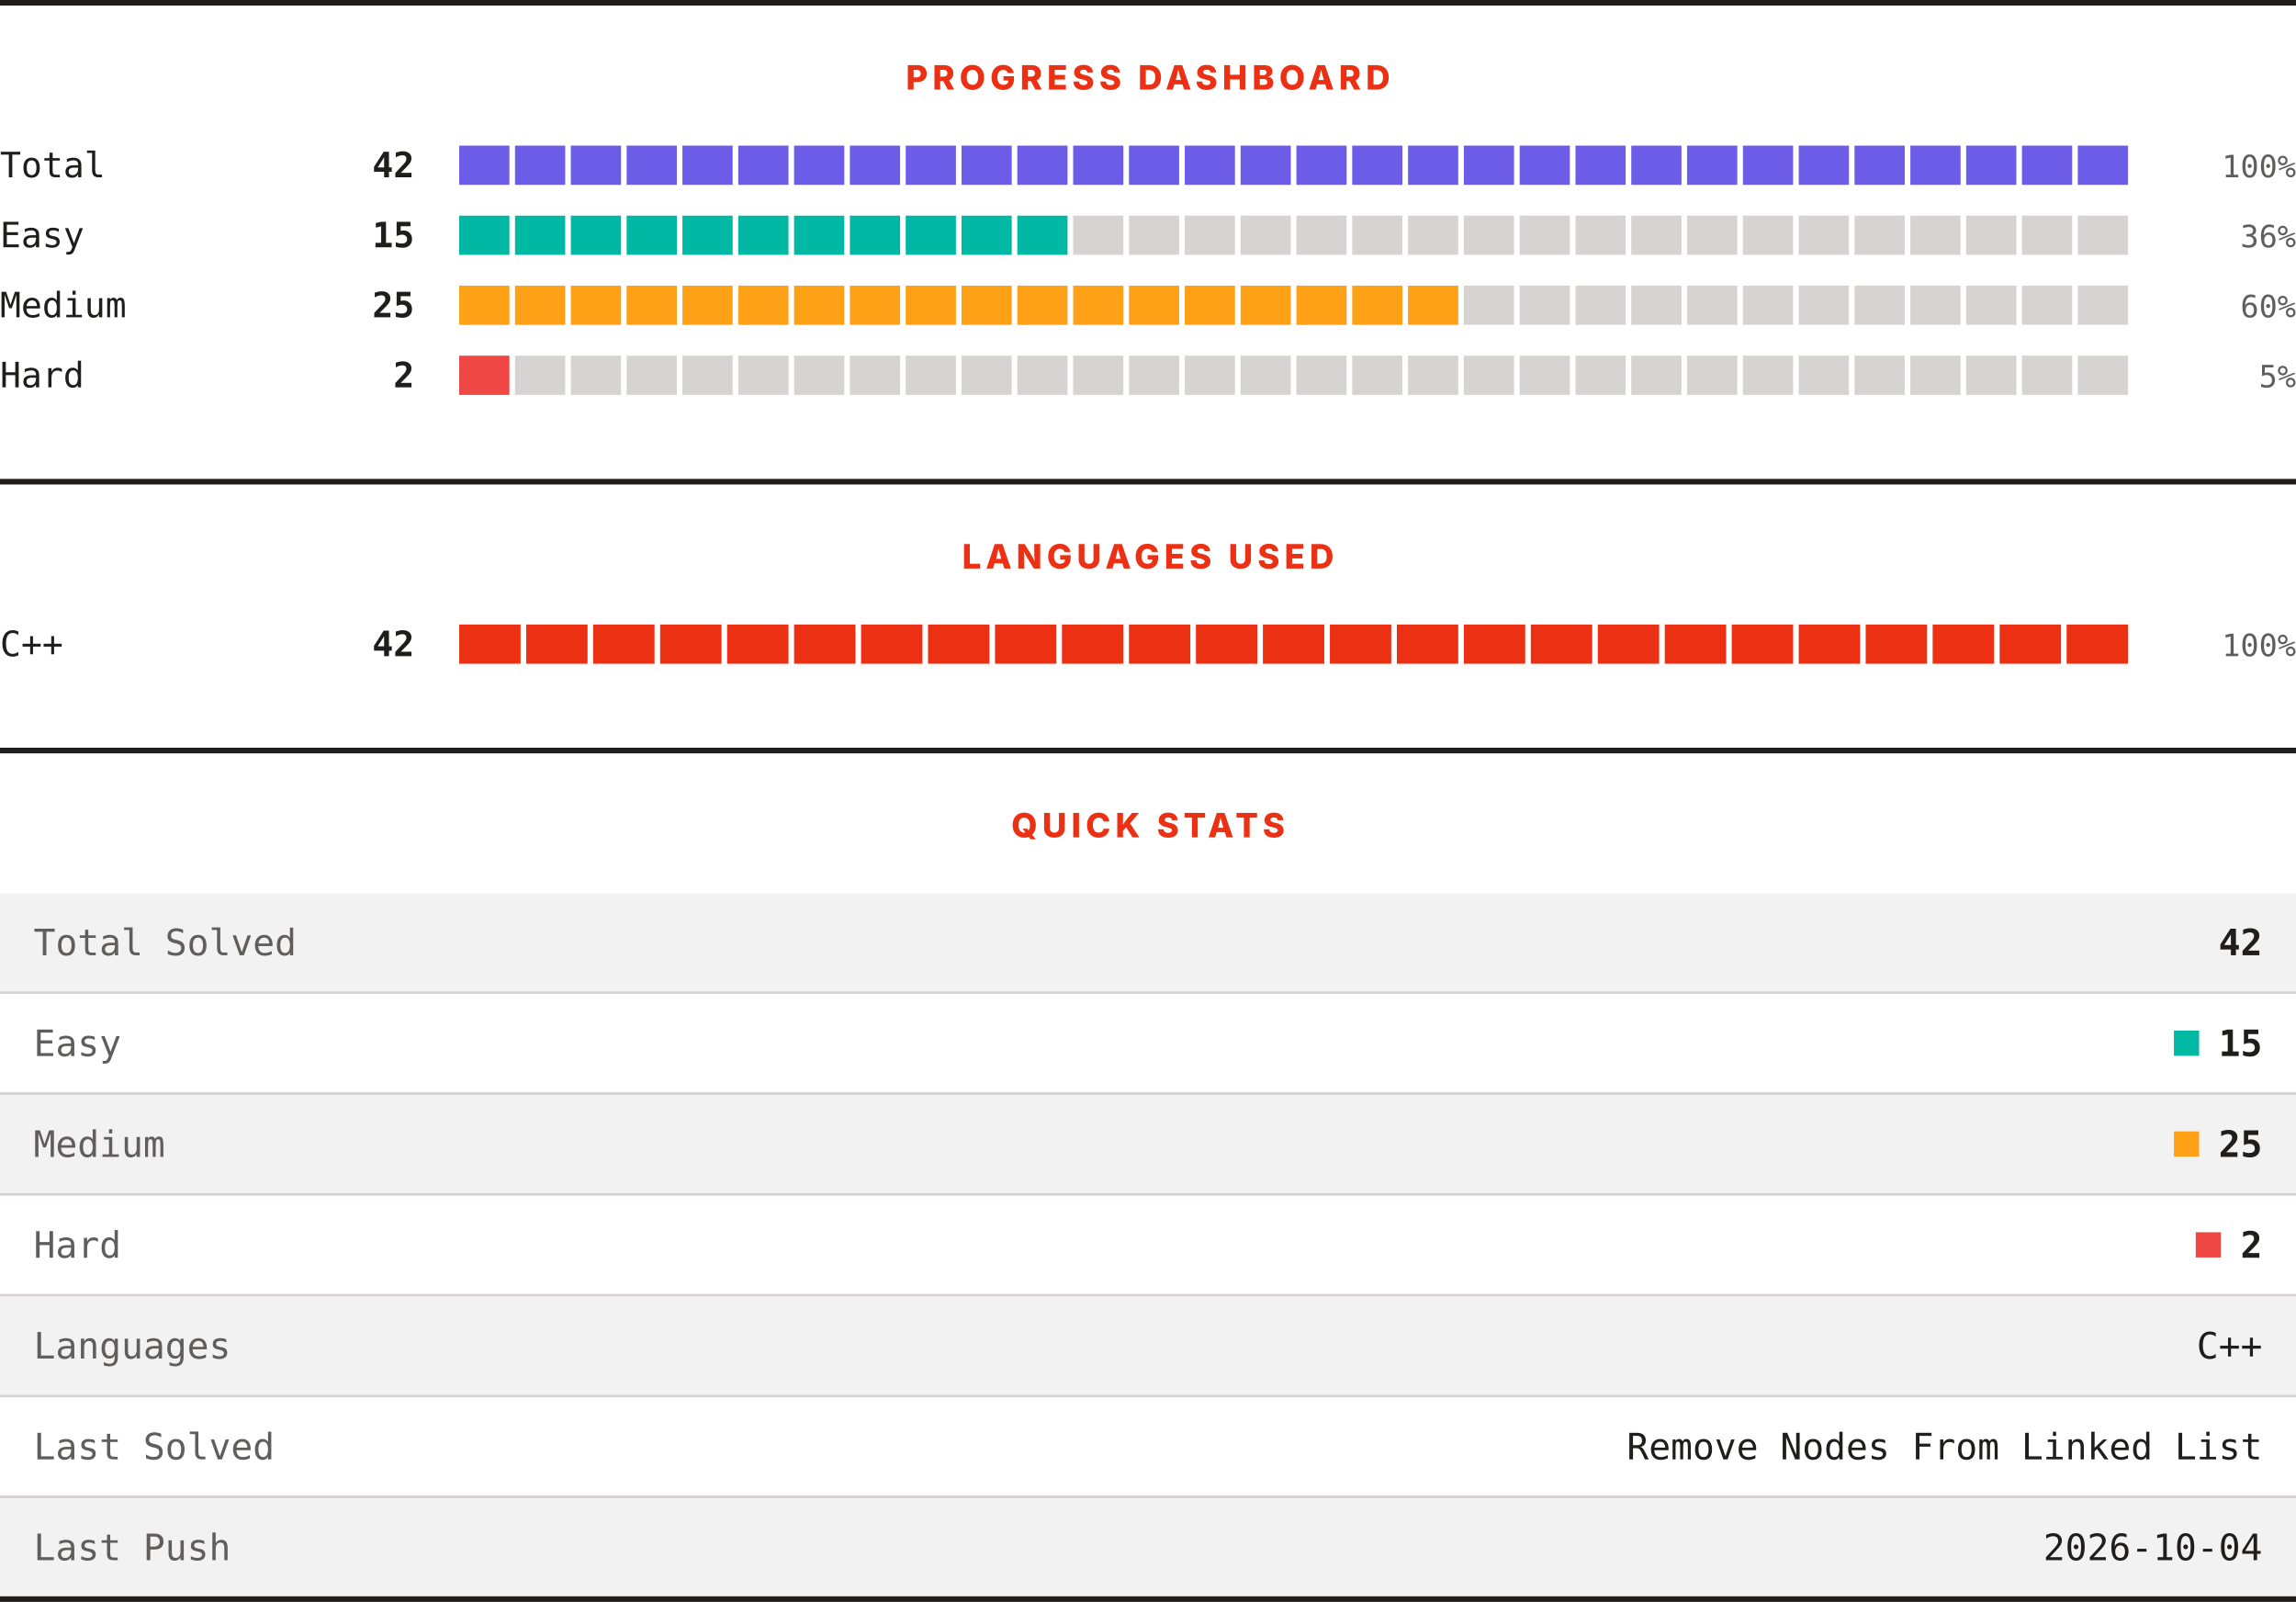
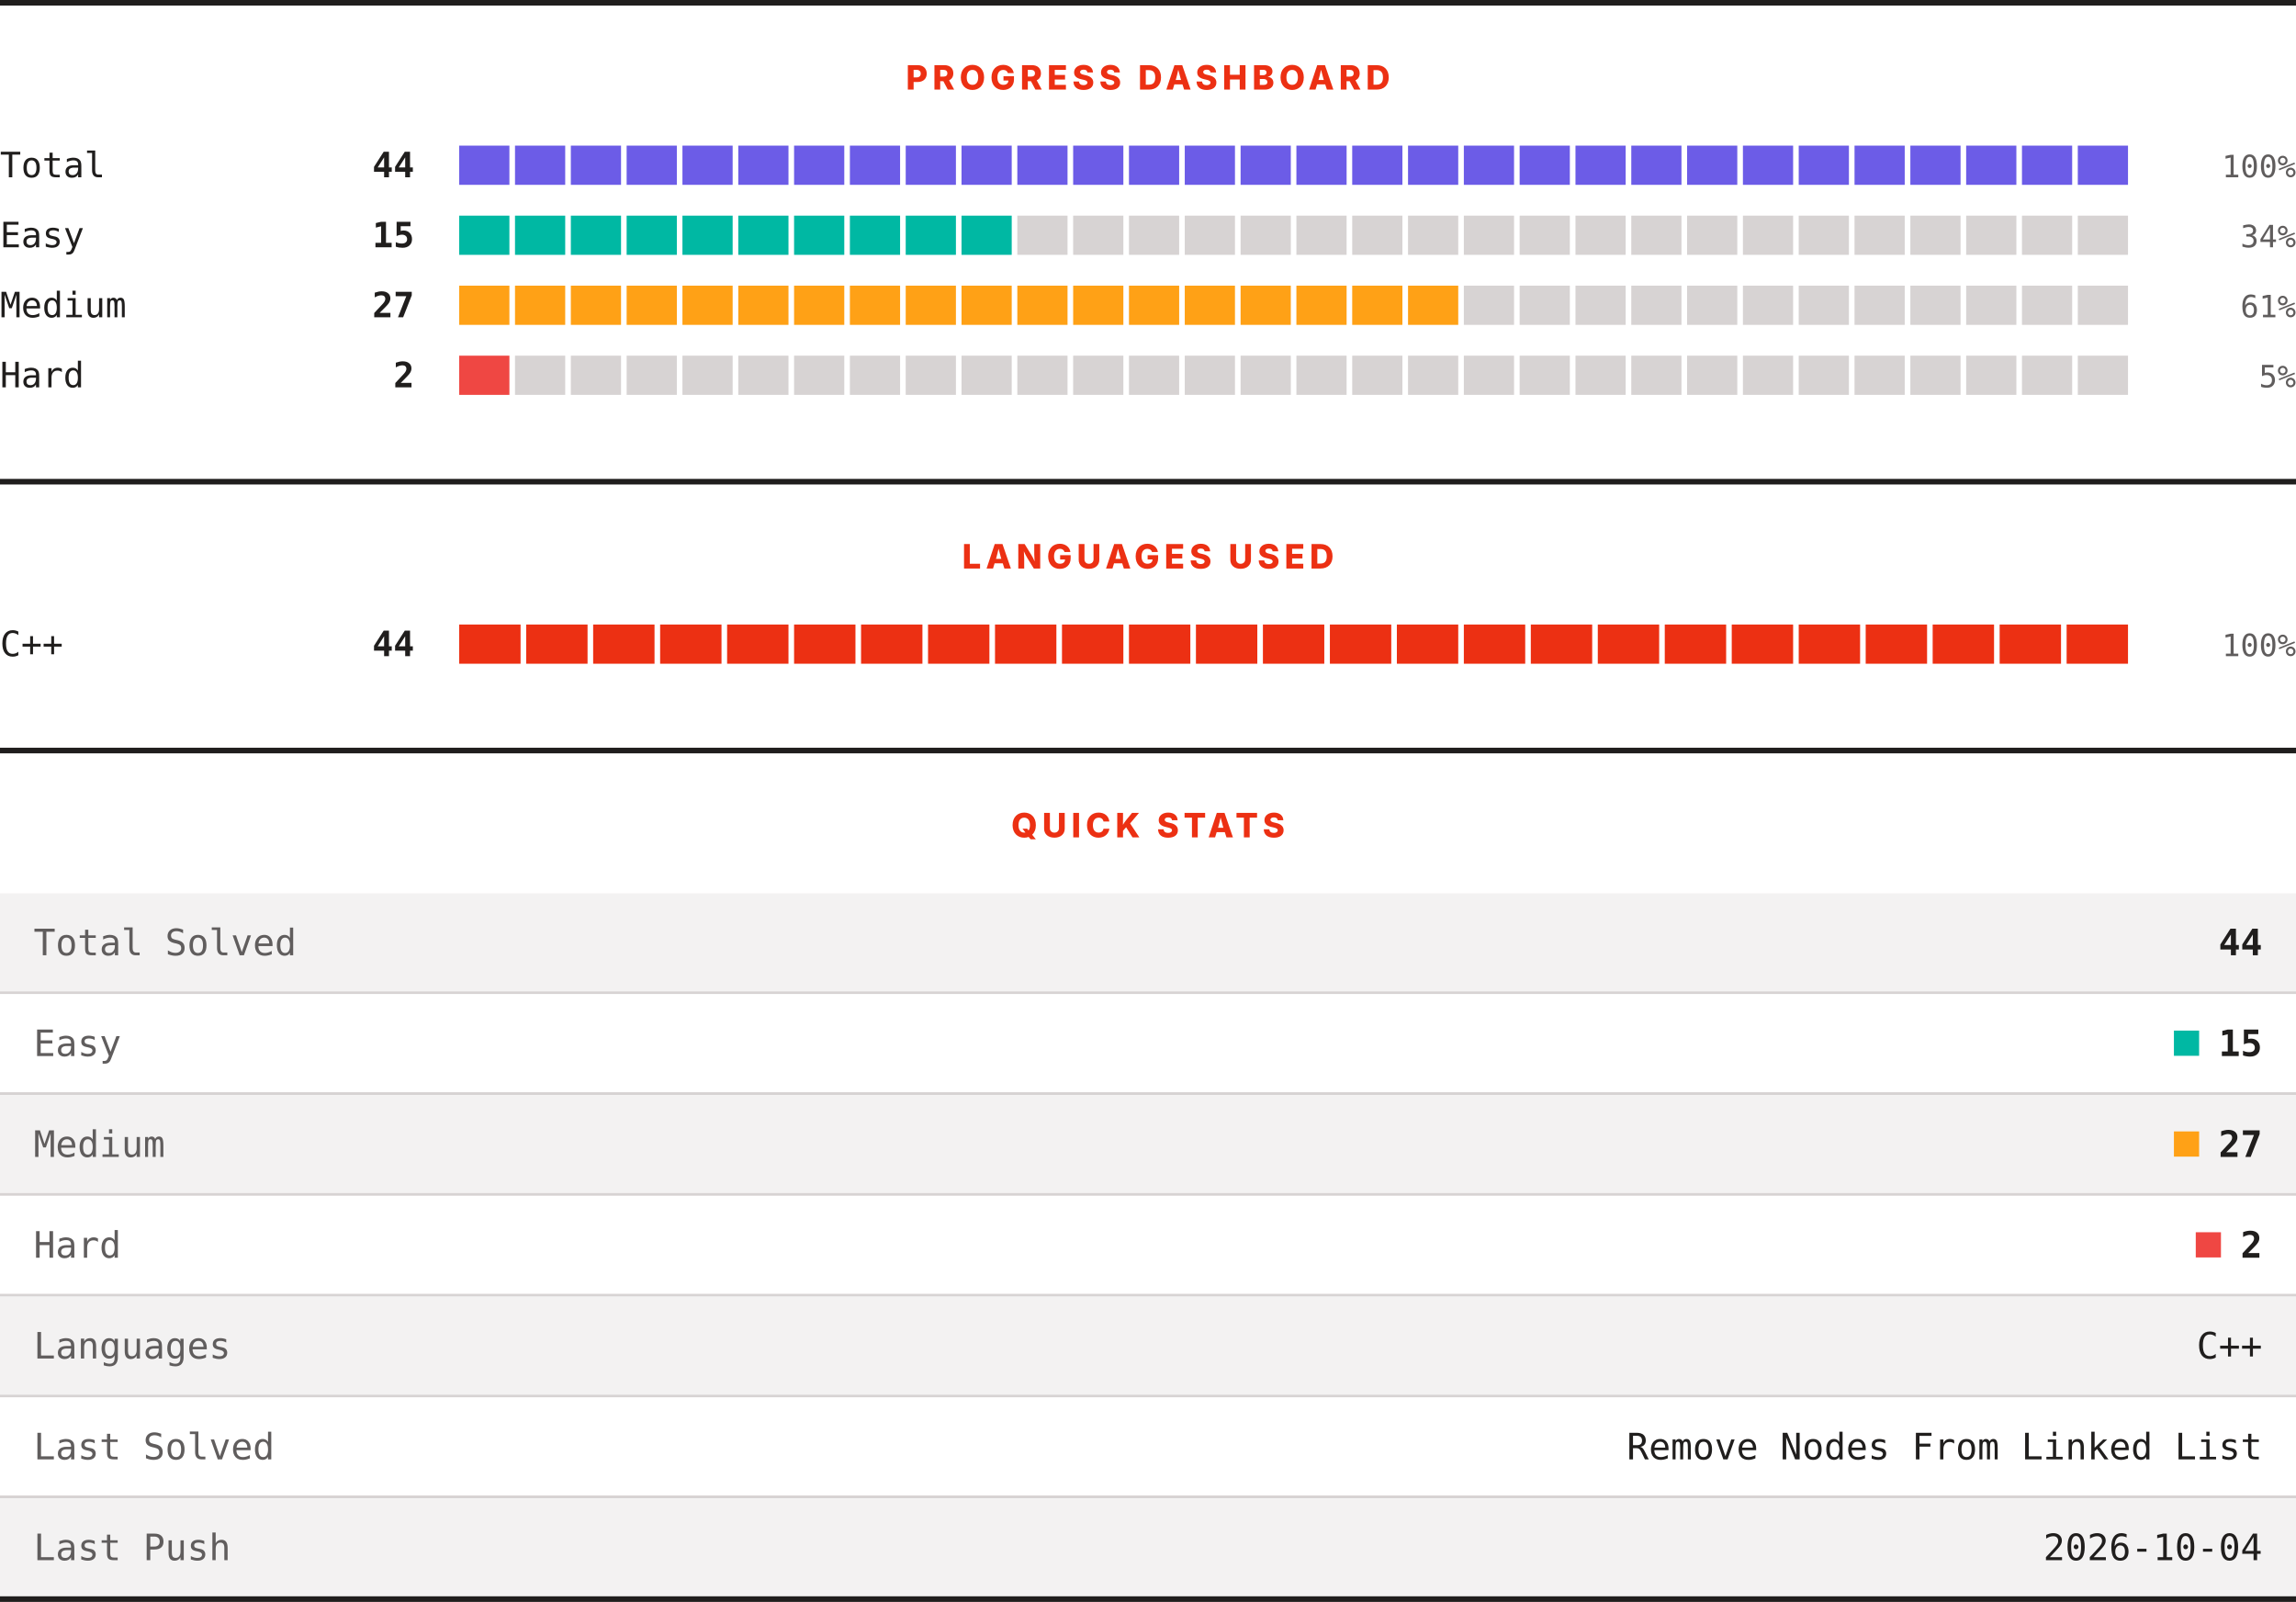
<svg xmlns="http://www.w3.org/2000/svg" width="820" height="572" viewBox="0 0 820 572" role="img" aria-label="LeetCode progress, languages and quick stats">
  <rect width="820" height="572" fill="#ffffff" />
  <rect x="0" y="0" width="820" height="2" fill="#201e1d" />
  <text x="410" y="32" text-anchor="middle" font-family="Archivo, system-ui, -apple-system, Segoe UI, sans-serif" font-size="12" font-weight="800" letter-spacing="1.68" fill="#ec3013">PROGRESS DASHBOARD</text>
  <text x="0" y="63.3" font-family="ui-monospace, SFMono-Regular, Menlo, Consolas, monospace" font-size="12.5" fill="#201e1d">Total</text>
-   <text x="148" y="63.3" text-anchor="end" font-family="ui-monospace, SFMono-Regular, Menlo, Consolas, monospace" font-size="12.5" font-weight="700" fill="#201e1d">42</text>
+   <text x="148" y="63.3" text-anchor="end" font-family="ui-monospace, SFMono-Regular, Menlo, Consolas, monospace" font-size="12.5" font-weight="700" fill="#201e1d">44</text>
  <rect x="164.00" y="52" width="17.93" height="14" fill="#6c5ce7" />
  <rect x="183.93" y="52" width="17.93" height="14" fill="#6c5ce7" />
  <rect x="203.87" y="52" width="17.93" height="14" fill="#6c5ce7" />
  <rect x="223.80" y="52" width="17.93" height="14" fill="#6c5ce7" />
  <rect x="243.73" y="52" width="17.93" height="14" fill="#6c5ce7" />
  <rect x="263.67" y="52" width="17.93" height="14" fill="#6c5ce7" />
  <rect x="283.60" y="52" width="17.93" height="14" fill="#6c5ce7" />
  <rect x="303.53" y="52" width="17.93" height="14" fill="#6c5ce7" />
  <rect x="323.47" y="52" width="17.93" height="14" fill="#6c5ce7" />
  <rect x="343.40" y="52" width="17.93" height="14" fill="#6c5ce7" />
  <rect x="363.33" y="52" width="17.93" height="14" fill="#6c5ce7" />
  <rect x="383.27" y="52" width="17.93" height="14" fill="#6c5ce7" />
  <rect x="403.20" y="52" width="17.93" height="14" fill="#6c5ce7" />
  <rect x="423.13" y="52" width="17.93" height="14" fill="#6c5ce7" />
  <rect x="443.07" y="52" width="17.93" height="14" fill="#6c5ce7" />
  <rect x="463.00" y="52" width="17.93" height="14" fill="#6c5ce7" />
  <rect x="482.93" y="52" width="17.93" height="14" fill="#6c5ce7" />
  <rect x="502.87" y="52" width="17.93" height="14" fill="#6c5ce7" />
  <rect x="522.80" y="52" width="17.93" height="14" fill="#6c5ce7" />
  <rect x="542.73" y="52" width="17.93" height="14" fill="#6c5ce7" />
  <rect x="562.67" y="52" width="17.93" height="14" fill="#6c5ce7" />
  <rect x="582.60" y="52" width="17.93" height="14" fill="#6c5ce7" />
  <rect x="602.53" y="52" width="17.93" height="14" fill="#6c5ce7" />
  <rect x="622.47" y="52" width="17.93" height="14" fill="#6c5ce7" />
  <rect x="642.40" y="52" width="17.93" height="14" fill="#6c5ce7" />
  <rect x="662.33" y="52" width="17.93" height="14" fill="#6c5ce7" />
  <rect x="682.27" y="52" width="17.93" height="14" fill="#6c5ce7" />
  <rect x="702.20" y="52" width="17.93" height="14" fill="#6c5ce7" />
  <rect x="722.13" y="52" width="17.93" height="14" fill="#6c5ce7" />
  <rect x="742.07" y="52" width="17.93" height="14" fill="#6c5ce7" />
  <text x="820" y="63.3" text-anchor="end" font-family="ui-monospace, SFMono-Regular, Menlo, Consolas, monospace" font-size="11" fill="#605d5d">100%</text>
  <text x="0" y="88.3" font-family="ui-monospace, SFMono-Regular, Menlo, Consolas, monospace" font-size="12.5" fill="#201e1d">Easy</text>
  <text x="148" y="88.3" text-anchor="end" font-family="ui-monospace, SFMono-Regular, Menlo, Consolas, monospace" font-size="12.5" font-weight="700" fill="#201e1d">15</text>
  <rect x="164.00" y="77" width="17.93" height="14" fill="#00b8a3" />
  <rect x="183.93" y="77" width="17.93" height="14" fill="#00b8a3" />
  <rect x="203.87" y="77" width="17.93" height="14" fill="#00b8a3" />
  <rect x="223.80" y="77" width="17.93" height="14" fill="#00b8a3" />
  <rect x="243.73" y="77" width="17.93" height="14" fill="#00b8a3" />
  <rect x="263.67" y="77" width="17.93" height="14" fill="#00b8a3" />
  <rect x="283.60" y="77" width="17.93" height="14" fill="#00b8a3" />
  <rect x="303.53" y="77" width="17.93" height="14" fill="#00b8a3" />
  <rect x="323.47" y="77" width="17.93" height="14" fill="#00b8a3" />
  <rect x="343.40" y="77" width="17.93" height="14" fill="#00b8a3" />
-   <rect x="363.33" y="77" width="17.93" height="14" fill="#00b8a3" />
+   <rect x="363.33" y="77" width="17.93" height="14" fill="#d7d3d3" />
  <rect x="383.27" y="77" width="17.93" height="14" fill="#d7d3d3" />
  <rect x="403.20" y="77" width="17.93" height="14" fill="#d7d3d3" />
  <rect x="423.13" y="77" width="17.93" height="14" fill="#d7d3d3" />
  <rect x="443.07" y="77" width="17.93" height="14" fill="#d7d3d3" />
  <rect x="463.00" y="77" width="17.93" height="14" fill="#d7d3d3" />
  <rect x="482.93" y="77" width="17.93" height="14" fill="#d7d3d3" />
  <rect x="502.87" y="77" width="17.93" height="14" fill="#d7d3d3" />
  <rect x="522.80" y="77" width="17.93" height="14" fill="#d7d3d3" />
  <rect x="542.73" y="77" width="17.93" height="14" fill="#d7d3d3" />
  <rect x="562.67" y="77" width="17.93" height="14" fill="#d7d3d3" />
  <rect x="582.60" y="77" width="17.93" height="14" fill="#d7d3d3" />
  <rect x="602.53" y="77" width="17.93" height="14" fill="#d7d3d3" />
  <rect x="622.47" y="77" width="17.93" height="14" fill="#d7d3d3" />
  <rect x="642.40" y="77" width="17.93" height="14" fill="#d7d3d3" />
  <rect x="662.33" y="77" width="17.93" height="14" fill="#d7d3d3" />
  <rect x="682.27" y="77" width="17.93" height="14" fill="#d7d3d3" />
  <rect x="702.20" y="77" width="17.93" height="14" fill="#d7d3d3" />
  <rect x="722.13" y="77" width="17.93" height="14" fill="#d7d3d3" />
  <rect x="742.07" y="77" width="17.93" height="14" fill="#d7d3d3" />
-   <text x="820" y="88.3" text-anchor="end" font-family="ui-monospace, SFMono-Regular, Menlo, Consolas, monospace" font-size="11" fill="#605d5d">36%</text>
+   <text x="820" y="88.3" text-anchor="end" font-family="ui-monospace, SFMono-Regular, Menlo, Consolas, monospace" font-size="11" fill="#605d5d">34%</text>
  <text x="0" y="113.3" font-family="ui-monospace, SFMono-Regular, Menlo, Consolas, monospace" font-size="12.5" fill="#201e1d">Medium</text>
-   <text x="148" y="113.3" text-anchor="end" font-family="ui-monospace, SFMono-Regular, Menlo, Consolas, monospace" font-size="12.5" font-weight="700" fill="#201e1d">25</text>
+   <text x="148" y="113.3" text-anchor="end" font-family="ui-monospace, SFMono-Regular, Menlo, Consolas, monospace" font-size="12.5" font-weight="700" fill="#201e1d">27</text>
  <rect x="164.00" y="102" width="17.93" height="14" fill="#ffa116" />
  <rect x="183.93" y="102" width="17.93" height="14" fill="#ffa116" />
  <rect x="203.87" y="102" width="17.93" height="14" fill="#ffa116" />
  <rect x="223.80" y="102" width="17.93" height="14" fill="#ffa116" />
  <rect x="243.73" y="102" width="17.93" height="14" fill="#ffa116" />
  <rect x="263.67" y="102" width="17.93" height="14" fill="#ffa116" />
  <rect x="283.60" y="102" width="17.93" height="14" fill="#ffa116" />
  <rect x="303.53" y="102" width="17.93" height="14" fill="#ffa116" />
  <rect x="323.47" y="102" width="17.93" height="14" fill="#ffa116" />
  <rect x="343.40" y="102" width="17.93" height="14" fill="#ffa116" />
  <rect x="363.33" y="102" width="17.93" height="14" fill="#ffa116" />
  <rect x="383.27" y="102" width="17.93" height="14" fill="#ffa116" />
  <rect x="403.20" y="102" width="17.93" height="14" fill="#ffa116" />
  <rect x="423.13" y="102" width="17.93" height="14" fill="#ffa116" />
  <rect x="443.07" y="102" width="17.93" height="14" fill="#ffa116" />
  <rect x="463.00" y="102" width="17.93" height="14" fill="#ffa116" />
  <rect x="482.93" y="102" width="17.93" height="14" fill="#ffa116" />
  <rect x="502.87" y="102" width="17.93" height="14" fill="#ffa116" />
  <rect x="522.80" y="102" width="17.93" height="14" fill="#d7d3d3" />
  <rect x="542.73" y="102" width="17.93" height="14" fill="#d7d3d3" />
  <rect x="562.67" y="102" width="17.93" height="14" fill="#d7d3d3" />
  <rect x="582.60" y="102" width="17.93" height="14" fill="#d7d3d3" />
  <rect x="602.53" y="102" width="17.93" height="14" fill="#d7d3d3" />
  <rect x="622.47" y="102" width="17.93" height="14" fill="#d7d3d3" />
  <rect x="642.40" y="102" width="17.93" height="14" fill="#d7d3d3" />
  <rect x="662.33" y="102" width="17.93" height="14" fill="#d7d3d3" />
  <rect x="682.27" y="102" width="17.93" height="14" fill="#d7d3d3" />
  <rect x="702.20" y="102" width="17.93" height="14" fill="#d7d3d3" />
  <rect x="722.13" y="102" width="17.93" height="14" fill="#d7d3d3" />
  <rect x="742.07" y="102" width="17.93" height="14" fill="#d7d3d3" />
-   <text x="820" y="113.3" text-anchor="end" font-family="ui-monospace, SFMono-Regular, Menlo, Consolas, monospace" font-size="11" fill="#605d5d">60%</text>
+   <text x="820" y="113.3" text-anchor="end" font-family="ui-monospace, SFMono-Regular, Menlo, Consolas, monospace" font-size="11" fill="#605d5d">61%</text>
  <text x="0" y="138.3" font-family="ui-monospace, SFMono-Regular, Menlo, Consolas, monospace" font-size="12.5" fill="#201e1d">Hard</text>
  <text x="148" y="138.3" text-anchor="end" font-family="ui-monospace, SFMono-Regular, Menlo, Consolas, monospace" font-size="12.5" font-weight="700" fill="#201e1d">2</text>
  <rect x="164.00" y="127" width="17.93" height="14" fill="#ef4743" />
  <rect x="183.93" y="127" width="17.93" height="14" fill="#d7d3d3" />
  <rect x="203.87" y="127" width="17.93" height="14" fill="#d7d3d3" />
  <rect x="223.80" y="127" width="17.93" height="14" fill="#d7d3d3" />
  <rect x="243.73" y="127" width="17.93" height="14" fill="#d7d3d3" />
  <rect x="263.67" y="127" width="17.93" height="14" fill="#d7d3d3" />
  <rect x="283.60" y="127" width="17.93" height="14" fill="#d7d3d3" />
  <rect x="303.53" y="127" width="17.93" height="14" fill="#d7d3d3" />
  <rect x="323.47" y="127" width="17.93" height="14" fill="#d7d3d3" />
  <rect x="343.40" y="127" width="17.93" height="14" fill="#d7d3d3" />
  <rect x="363.33" y="127" width="17.93" height="14" fill="#d7d3d3" />
  <rect x="383.27" y="127" width="17.93" height="14" fill="#d7d3d3" />
  <rect x="403.20" y="127" width="17.93" height="14" fill="#d7d3d3" />
  <rect x="423.13" y="127" width="17.93" height="14" fill="#d7d3d3" />
  <rect x="443.07" y="127" width="17.93" height="14" fill="#d7d3d3" />
  <rect x="463.00" y="127" width="17.93" height="14" fill="#d7d3d3" />
  <rect x="482.93" y="127" width="17.93" height="14" fill="#d7d3d3" />
  <rect x="502.87" y="127" width="17.93" height="14" fill="#d7d3d3" />
  <rect x="522.80" y="127" width="17.93" height="14" fill="#d7d3d3" />
  <rect x="542.73" y="127" width="17.93" height="14" fill="#d7d3d3" />
  <rect x="562.67" y="127" width="17.93" height="14" fill="#d7d3d3" />
  <rect x="582.60" y="127" width="17.93" height="14" fill="#d7d3d3" />
  <rect x="602.53" y="127" width="17.93" height="14" fill="#d7d3d3" />
  <rect x="622.47" y="127" width="17.93" height="14" fill="#d7d3d3" />
  <rect x="642.40" y="127" width="17.93" height="14" fill="#d7d3d3" />
  <rect x="662.33" y="127" width="17.93" height="14" fill="#d7d3d3" />
  <rect x="682.27" y="127" width="17.93" height="14" fill="#d7d3d3" />
  <rect x="702.20" y="127" width="17.93" height="14" fill="#d7d3d3" />
  <rect x="722.13" y="127" width="17.93" height="14" fill="#d7d3d3" />
  <rect x="742.07" y="127" width="17.93" height="14" fill="#d7d3d3" />
  <text x="820" y="138.3" text-anchor="end" font-family="ui-monospace, SFMono-Regular, Menlo, Consolas, monospace" font-size="11" fill="#605d5d">5%</text>
  <rect x="0" y="171" width="820" height="2" fill="#201e1d" />
  <text x="410" y="203" text-anchor="middle" font-family="Archivo, system-ui, -apple-system, Segoe UI, sans-serif" font-size="12" font-weight="800" letter-spacing="1.68" fill="#ec3013">LANGUAGES USED</text>
  <text x="0" y="234.3" font-family="ui-monospace, SFMono-Regular, Menlo, Consolas, monospace" font-size="12.5" fill="#201e1d">C++</text>
-   <text x="148" y="234.3" text-anchor="end" font-family="ui-monospace, SFMono-Regular, Menlo, Consolas, monospace" font-size="12.5" font-weight="700" fill="#201e1d">42</text>
+   <text x="148" y="234.3" text-anchor="end" font-family="ui-monospace, SFMono-Regular, Menlo, Consolas, monospace" font-size="12.5" font-weight="700" fill="#201e1d">44</text>
  <rect x="164.00" y="223" width="21.92" height="14" fill="#ec3013" />
  <rect x="187.92" y="223" width="21.92" height="14" fill="#ec3013" />
  <rect x="211.84" y="223" width="21.92" height="14" fill="#ec3013" />
  <rect x="235.76" y="223" width="21.92" height="14" fill="#ec3013" />
  <rect x="259.68" y="223" width="21.92" height="14" fill="#ec3013" />
  <rect x="283.60" y="223" width="21.92" height="14" fill="#ec3013" />
  <rect x="307.52" y="223" width="21.92" height="14" fill="#ec3013" />
  <rect x="331.44" y="223" width="21.92" height="14" fill="#ec3013" />
  <rect x="355.36" y="223" width="21.92" height="14" fill="#ec3013" />
  <rect x="379.28" y="223" width="21.92" height="14" fill="#ec3013" />
  <rect x="403.20" y="223" width="21.92" height="14" fill="#ec3013" />
  <rect x="427.12" y="223" width="21.92" height="14" fill="#ec3013" />
  <rect x="451.04" y="223" width="21.92" height="14" fill="#ec3013" />
  <rect x="474.96" y="223" width="21.92" height="14" fill="#ec3013" />
  <rect x="498.88" y="223" width="21.92" height="14" fill="#ec3013" />
  <rect x="522.80" y="223" width="21.92" height="14" fill="#ec3013" />
  <rect x="546.72" y="223" width="21.92" height="14" fill="#ec3013" />
  <rect x="570.64" y="223" width="21.92" height="14" fill="#ec3013" />
  <rect x="594.56" y="223" width="21.92" height="14" fill="#ec3013" />
  <rect x="618.48" y="223" width="21.92" height="14" fill="#ec3013" />
  <rect x="642.40" y="223" width="21.92" height="14" fill="#ec3013" />
  <rect x="666.32" y="223" width="21.92" height="14" fill="#ec3013" />
  <rect x="690.24" y="223" width="21.92" height="14" fill="#ec3013" />
  <rect x="714.16" y="223" width="21.92" height="14" fill="#ec3013" />
  <rect x="738.08" y="223" width="21.92" height="14" fill="#ec3013" />
  <text x="820" y="234.3" text-anchor="end" font-family="ui-monospace, SFMono-Regular, Menlo, Consolas, monospace" font-size="11" fill="#605d5d">100%</text>
  <rect x="0" y="267" width="820" height="2" fill="#201e1d" />
  <text x="410" y="299" text-anchor="middle" font-family="Archivo, system-ui, -apple-system, Segoe UI, sans-serif" font-size="12" font-weight="800" letter-spacing="1.68" fill="#ec3013">QUICK STATS</text>
  <rect x="0" y="319" width="820" height="35" fill="#f3f2f2" />
  <text x="12" y="341.1" font-family="ui-monospace, SFMono-Regular, Menlo, Consolas, monospace" font-size="13" fill="#605d5d">Total Solved</text>
-   <text x="808" y="341.1" text-anchor="end" font-family="ui-monospace, SFMono-Regular, Menlo, Consolas, monospace" font-size="13" font-weight="700" fill="#201e1d">42</text>
+   <text x="808" y="341.1" text-anchor="end" font-family="ui-monospace, SFMono-Regular, Menlo, Consolas, monospace" font-size="13" font-weight="700" fill="#201e1d">44</text>
  <rect x="0" y="354" width="820" height="1" fill="#d7d3d3" />
  <rect x="0" y="355" width="820" height="35" fill="#ffffff" />
  <text x="12" y="377.1" font-family="ui-monospace, SFMono-Regular, Menlo, Consolas, monospace" font-size="13" fill="#605d5d">Easy</text>
  <rect x="776.4" y="368" width="9" height="9" fill="#00b8a3" />
  <text x="808" y="377.1" text-anchor="end" font-family="ui-monospace, SFMono-Regular, Menlo, Consolas, monospace" font-size="13" font-weight="700" fill="#201e1d">15</text>
  <rect x="0" y="390" width="820" height="1" fill="#d7d3d3" />
  <rect x="0" y="391" width="820" height="35" fill="#f3f2f2" />
  <text x="12" y="413.1" font-family="ui-monospace, SFMono-Regular, Menlo, Consolas, monospace" font-size="13" fill="#605d5d">Medium</text>
  <rect x="776.4" y="404" width="9" height="9" fill="#ffa116" />
-   <text x="808" y="413.1" text-anchor="end" font-family="ui-monospace, SFMono-Regular, Menlo, Consolas, monospace" font-size="13" font-weight="700" fill="#201e1d">25</text>
+   <text x="808" y="413.1" text-anchor="end" font-family="ui-monospace, SFMono-Regular, Menlo, Consolas, monospace" font-size="13" font-weight="700" fill="#201e1d">27</text>
  <rect x="0" y="426" width="820" height="1" fill="#d7d3d3" />
  <rect x="0" y="427" width="820" height="35" fill="#ffffff" />
  <text x="12" y="449.1" font-family="ui-monospace, SFMono-Regular, Menlo, Consolas, monospace" font-size="13" fill="#605d5d">Hard</text>
  <rect x="784.2" y="440" width="9" height="9" fill="#ef4743" />
  <text x="808" y="449.1" text-anchor="end" font-family="ui-monospace, SFMono-Regular, Menlo, Consolas, monospace" font-size="13" font-weight="700" fill="#201e1d">2</text>
  <rect x="0" y="462" width="820" height="1" fill="#d7d3d3" />
  <rect x="0" y="463" width="820" height="35" fill="#f3f2f2" />
  <text x="12" y="485.1" font-family="ui-monospace, SFMono-Regular, Menlo, Consolas, monospace" font-size="13" fill="#605d5d">Languages</text>
  <text x="808" y="485.1" text-anchor="end" font-family="ui-monospace, SFMono-Regular, Menlo, Consolas, monospace" font-size="13" fill="#201e1d">C++</text>
  <rect x="0" y="498" width="820" height="1" fill="#d7d3d3" />
  <rect x="0" y="499" width="820" height="35" fill="#ffffff" />
  <text x="12" y="521.1" font-family="ui-monospace, SFMono-Regular, Menlo, Consolas, monospace" font-size="13" fill="#605d5d">Last Solved</text>
  <text x="808" y="521.1" text-anchor="end" font-family="ui-monospace, SFMono-Regular, Menlo, Consolas, monospace" font-size="13" fill="#201e1d">Remove Nodes From Linked List</text>
  <rect x="0" y="534" width="820" height="1" fill="#d7d3d3" />
  <rect x="0" y="535" width="820" height="35" fill="#f3f2f2" />
  <text x="12" y="557.1" font-family="ui-monospace, SFMono-Regular, Menlo, Consolas, monospace" font-size="13" fill="#605d5d">Last Push</text>
  <text x="808" y="557.1" text-anchor="end" font-family="ui-monospace, SFMono-Regular, Menlo, Consolas, monospace" font-size="13" fill="#201e1d">2026-10-04</text>
  <rect x="0" y="570" width="820" height="2" fill="#201e1d" />
</svg>
